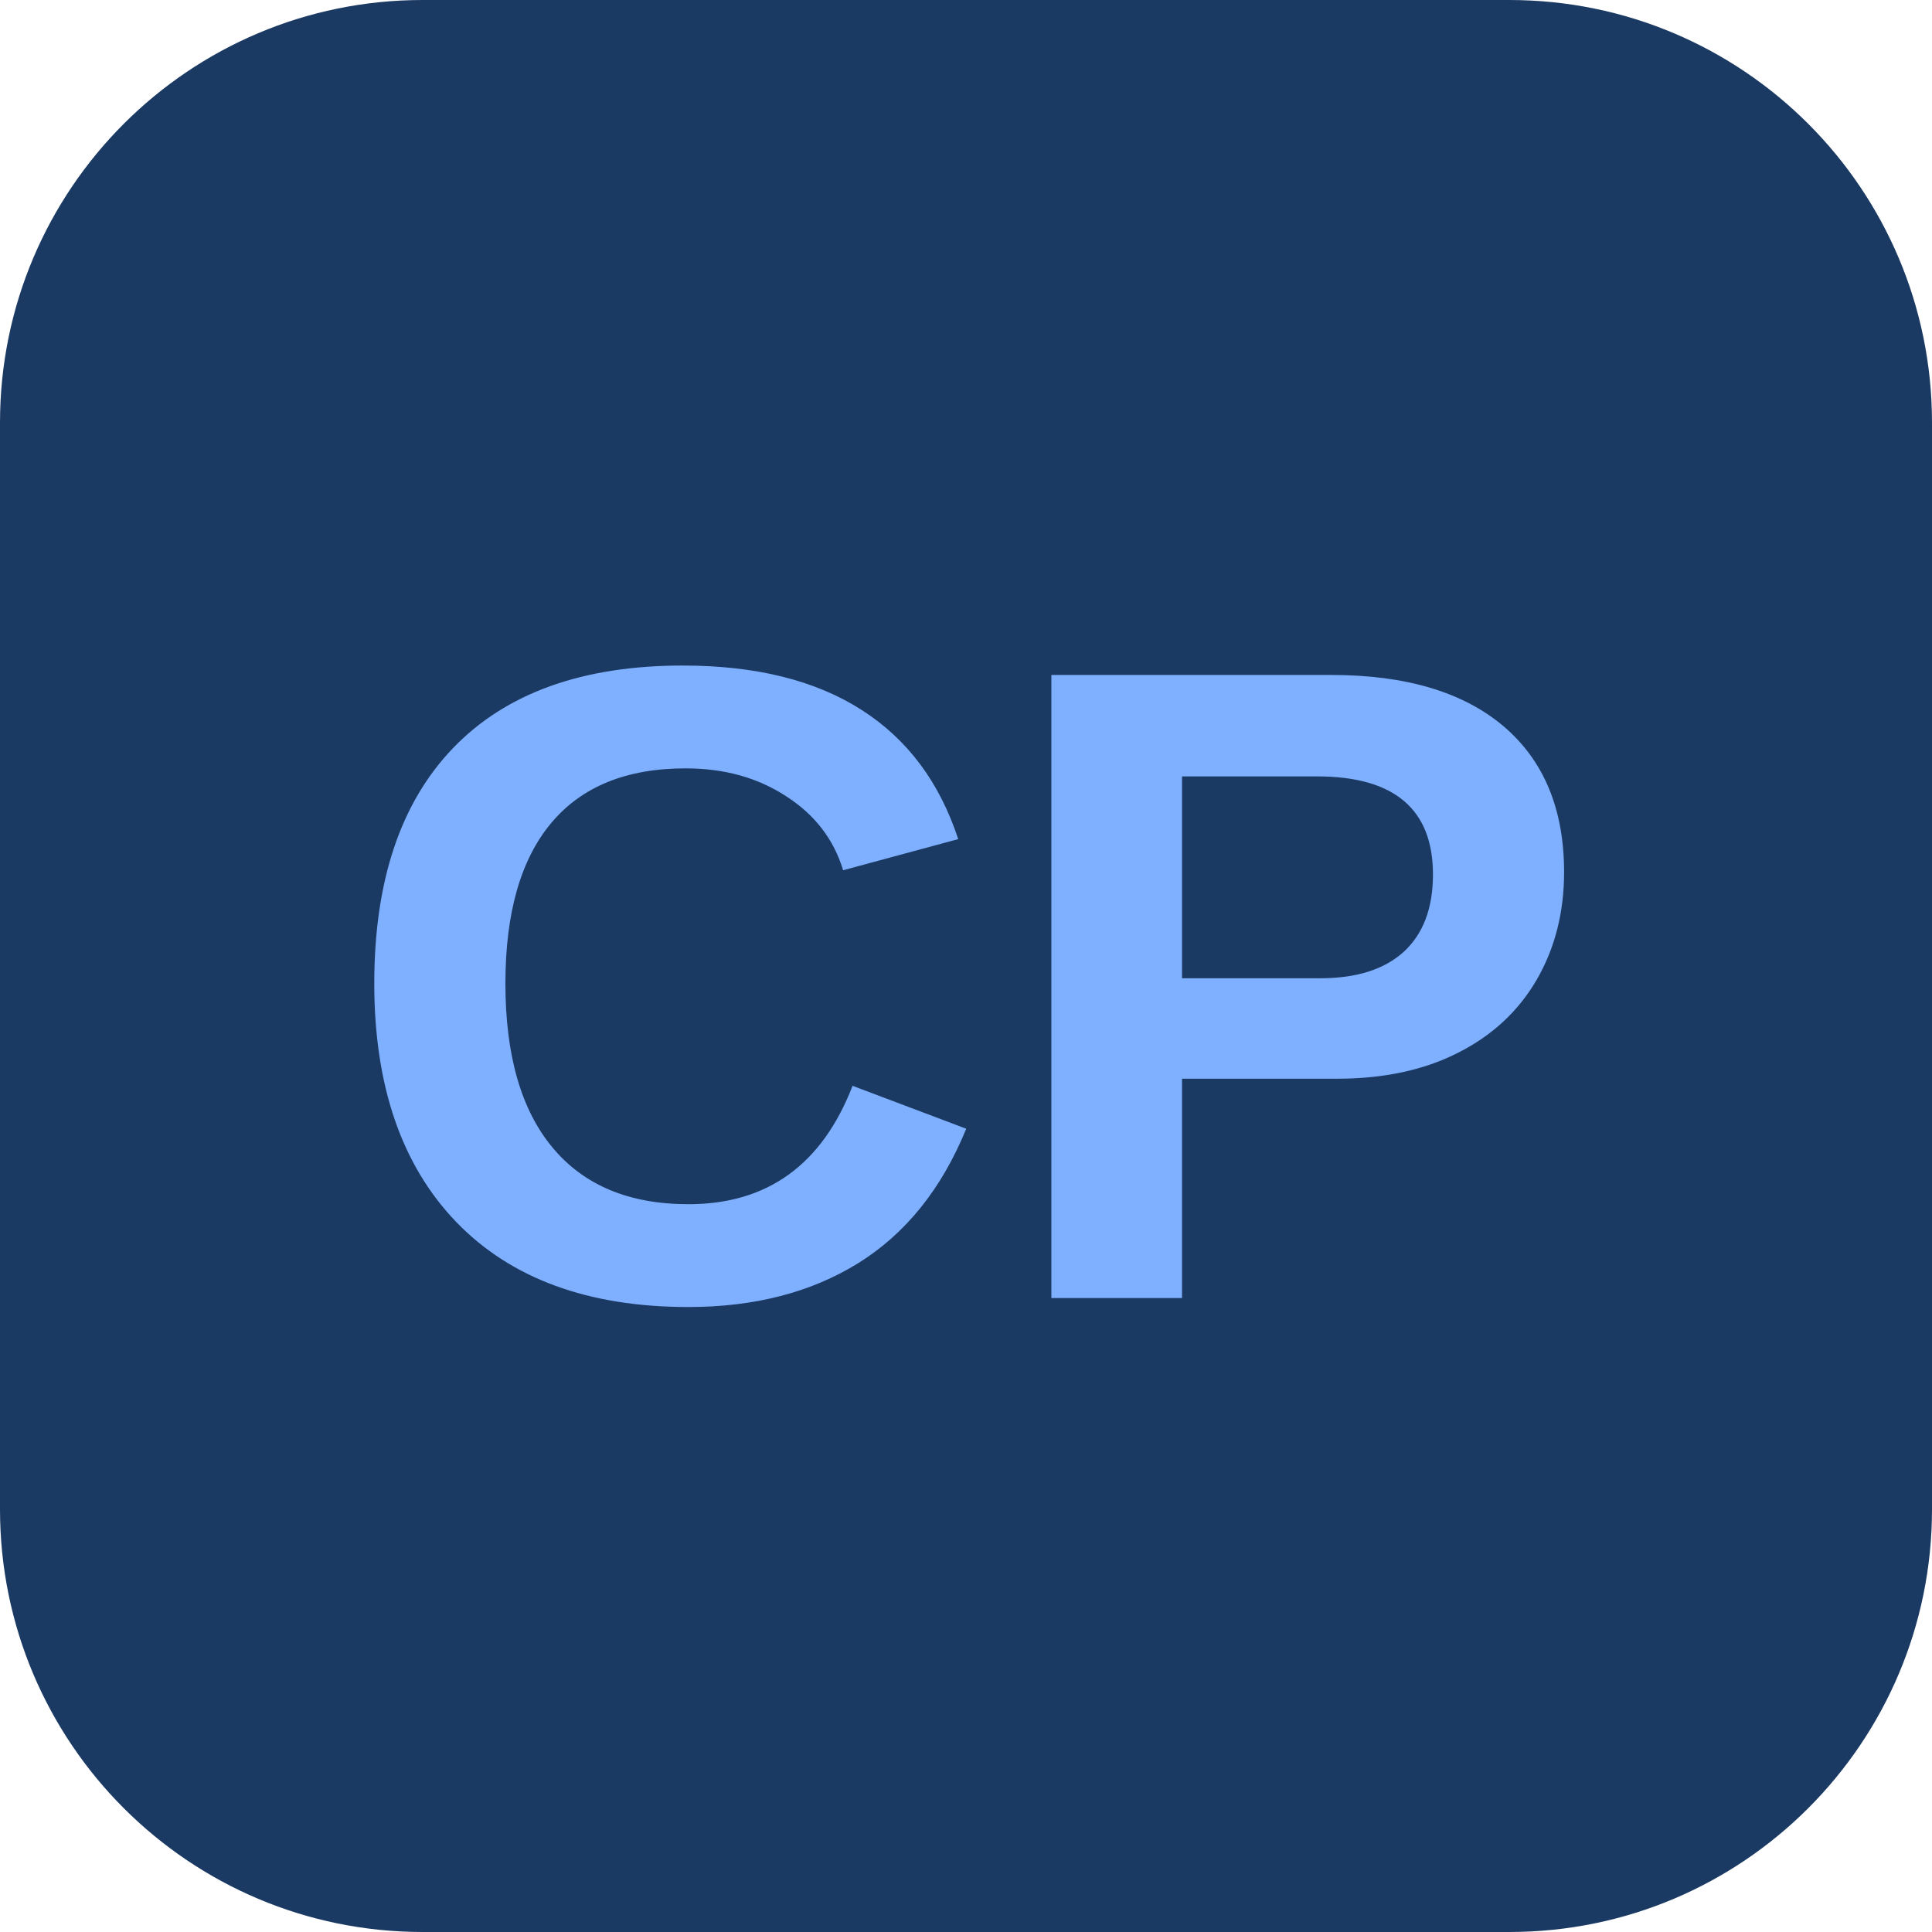
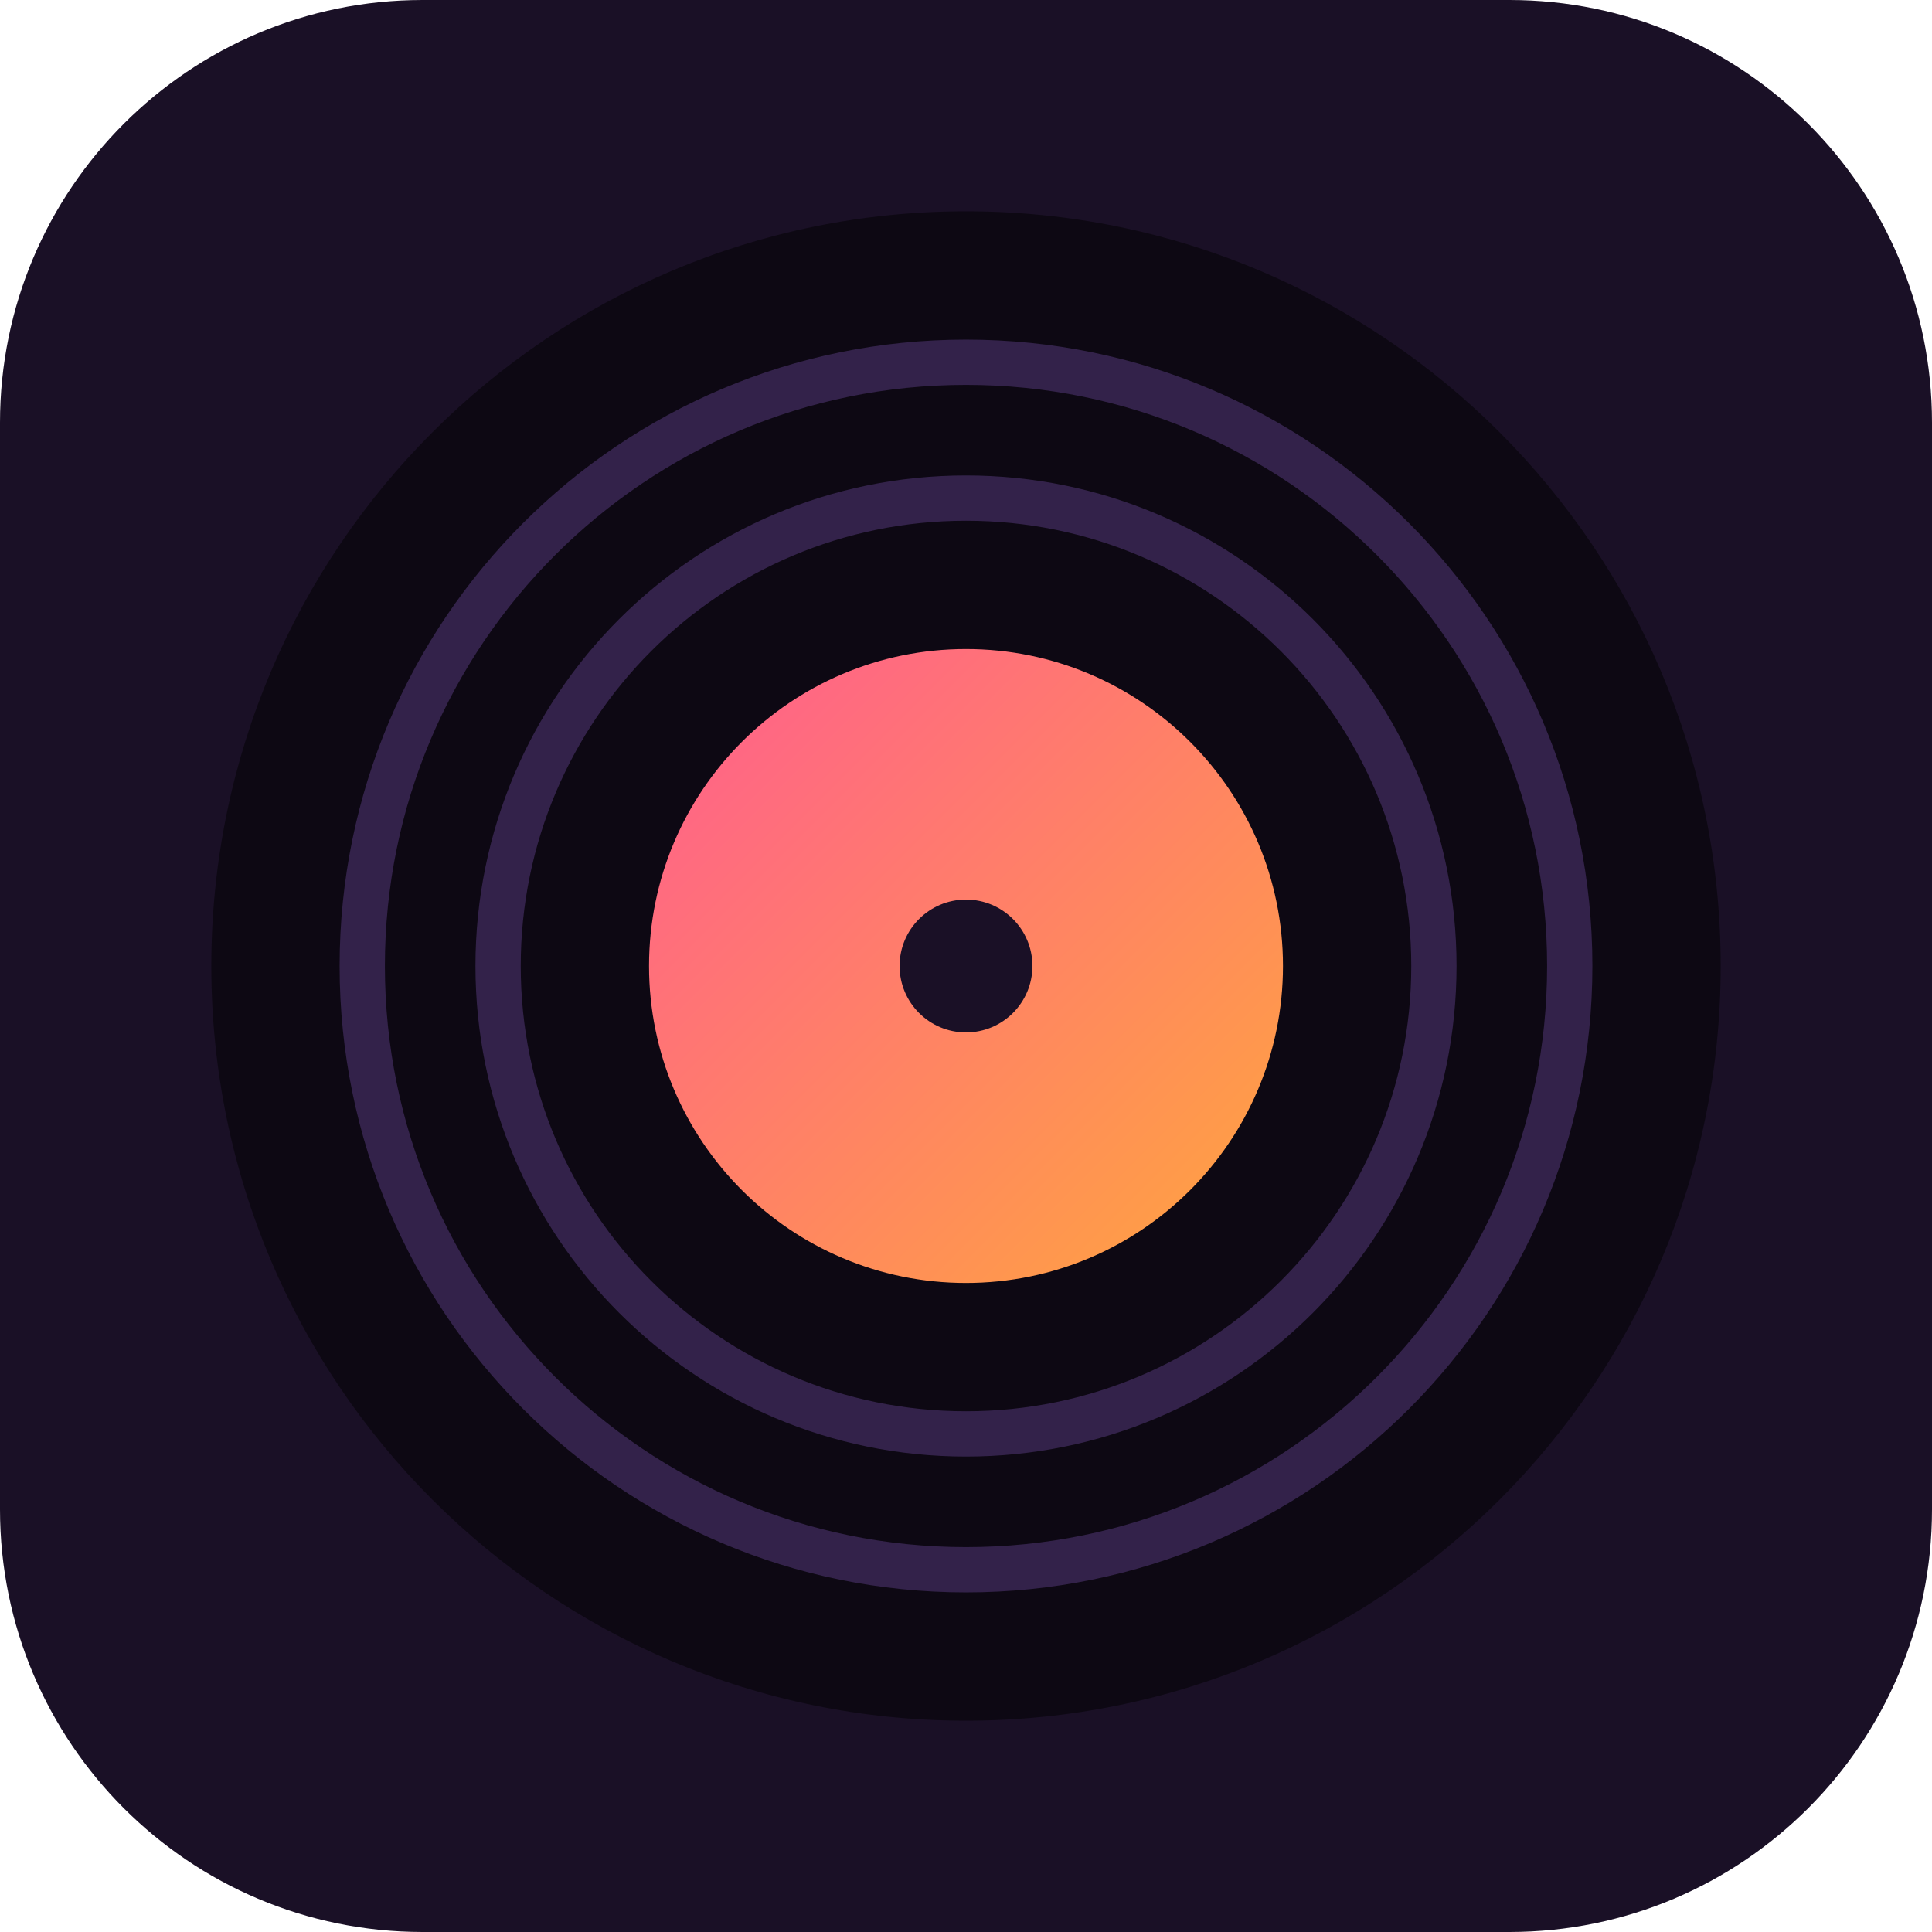
<svg xmlns="http://www.w3.org/2000/svg" viewBox="0 0 64 64">
-   <rect width="64" height="64" rx="14" fill="#1b3a63" />
-   <text x="32" y="43" text-anchor="middle" font-family="Arial, Helvetica, sans-serif" font-weight="700" font-size="30" fill="#7fb0ff">CP</text>
+   <defs>
+     <linearGradient id="g" x1="0" y1="0" x2="1" y2="1">
+       <stop offset="0" stop-color="#ff5d8f" />
+       <stop offset="1" stop-color="#ffa63d" />
+     </linearGradient>
+   </defs>
+   <rect width="64" height="64" rx="14" fill="#1a1026" />
+   <circle cx="32" cy="32" r="25" fill="#0d0813" />
+   <circle cx="32" cy="32" r="20" fill="none" stroke="#33224a" stroke-width="1.5" />
+   <circle cx="32" cy="32" r="15.5" fill="none" stroke="#33224a" stroke-width="1.5" />
+   <circle cx="32" cy="32" r="10.5" fill="url(#g)" />
+   <circle cx="32" cy="32" r="2.2" fill="#1a1026" />
</svg>
